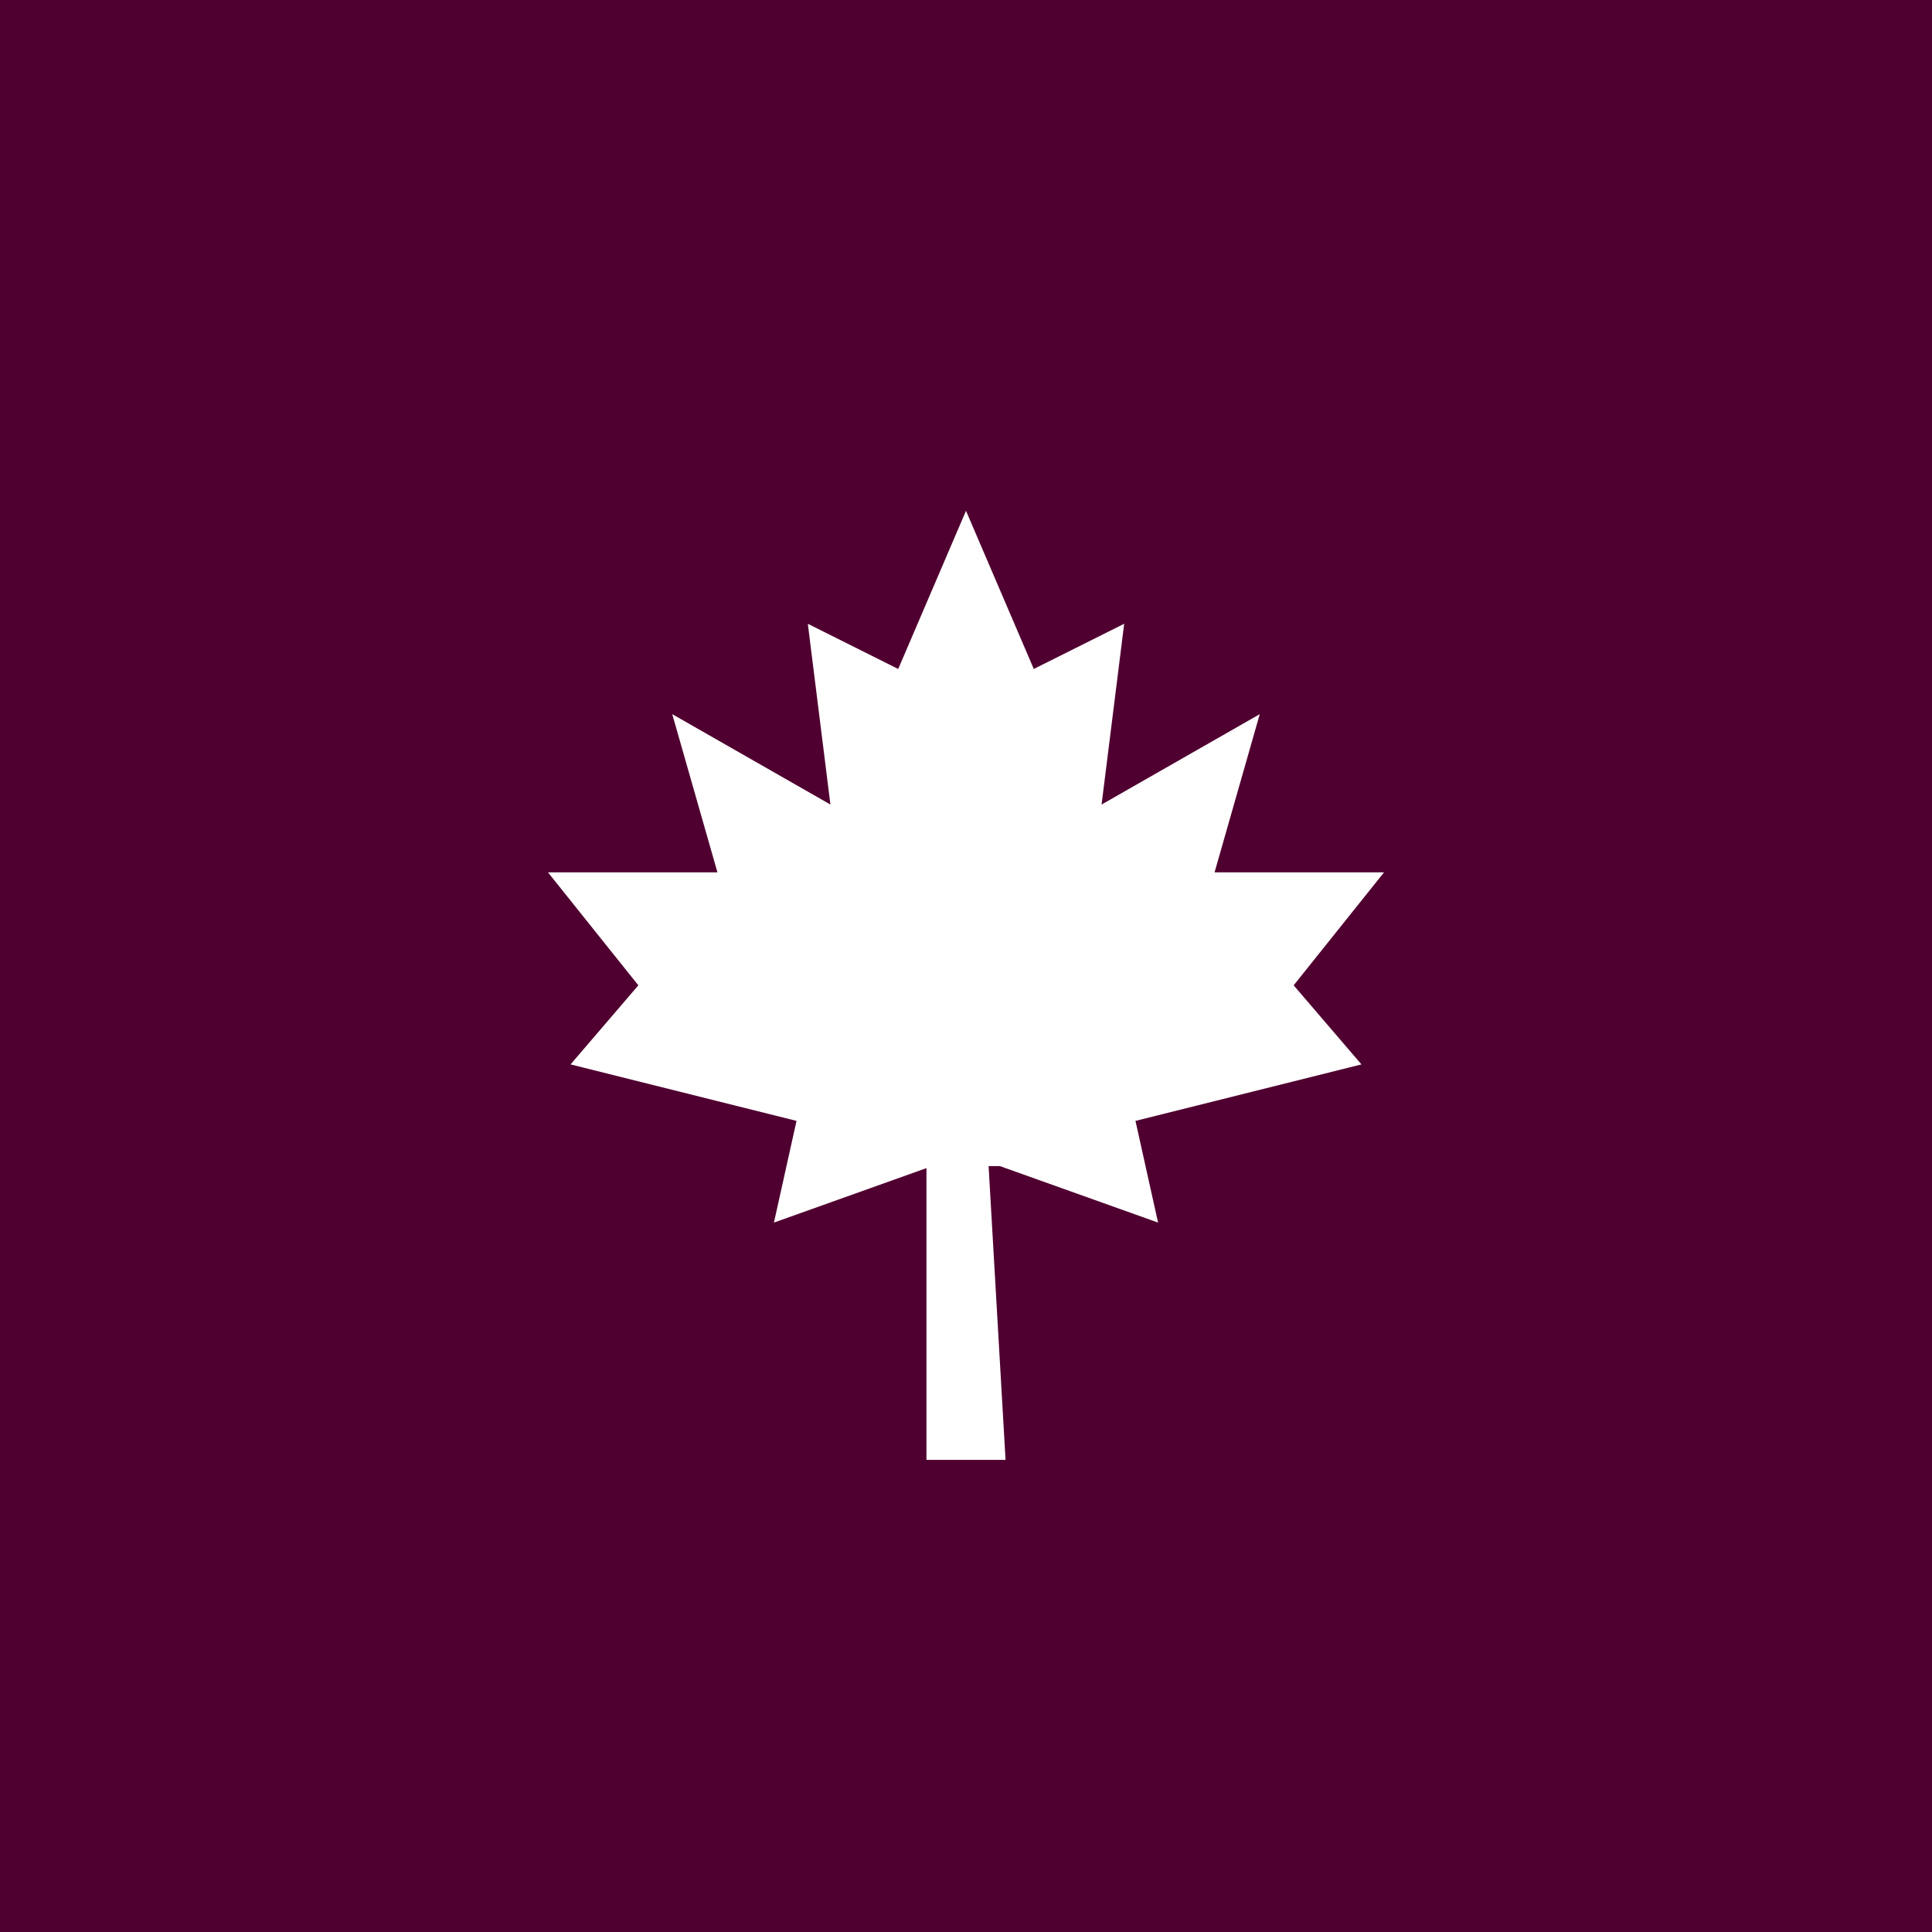
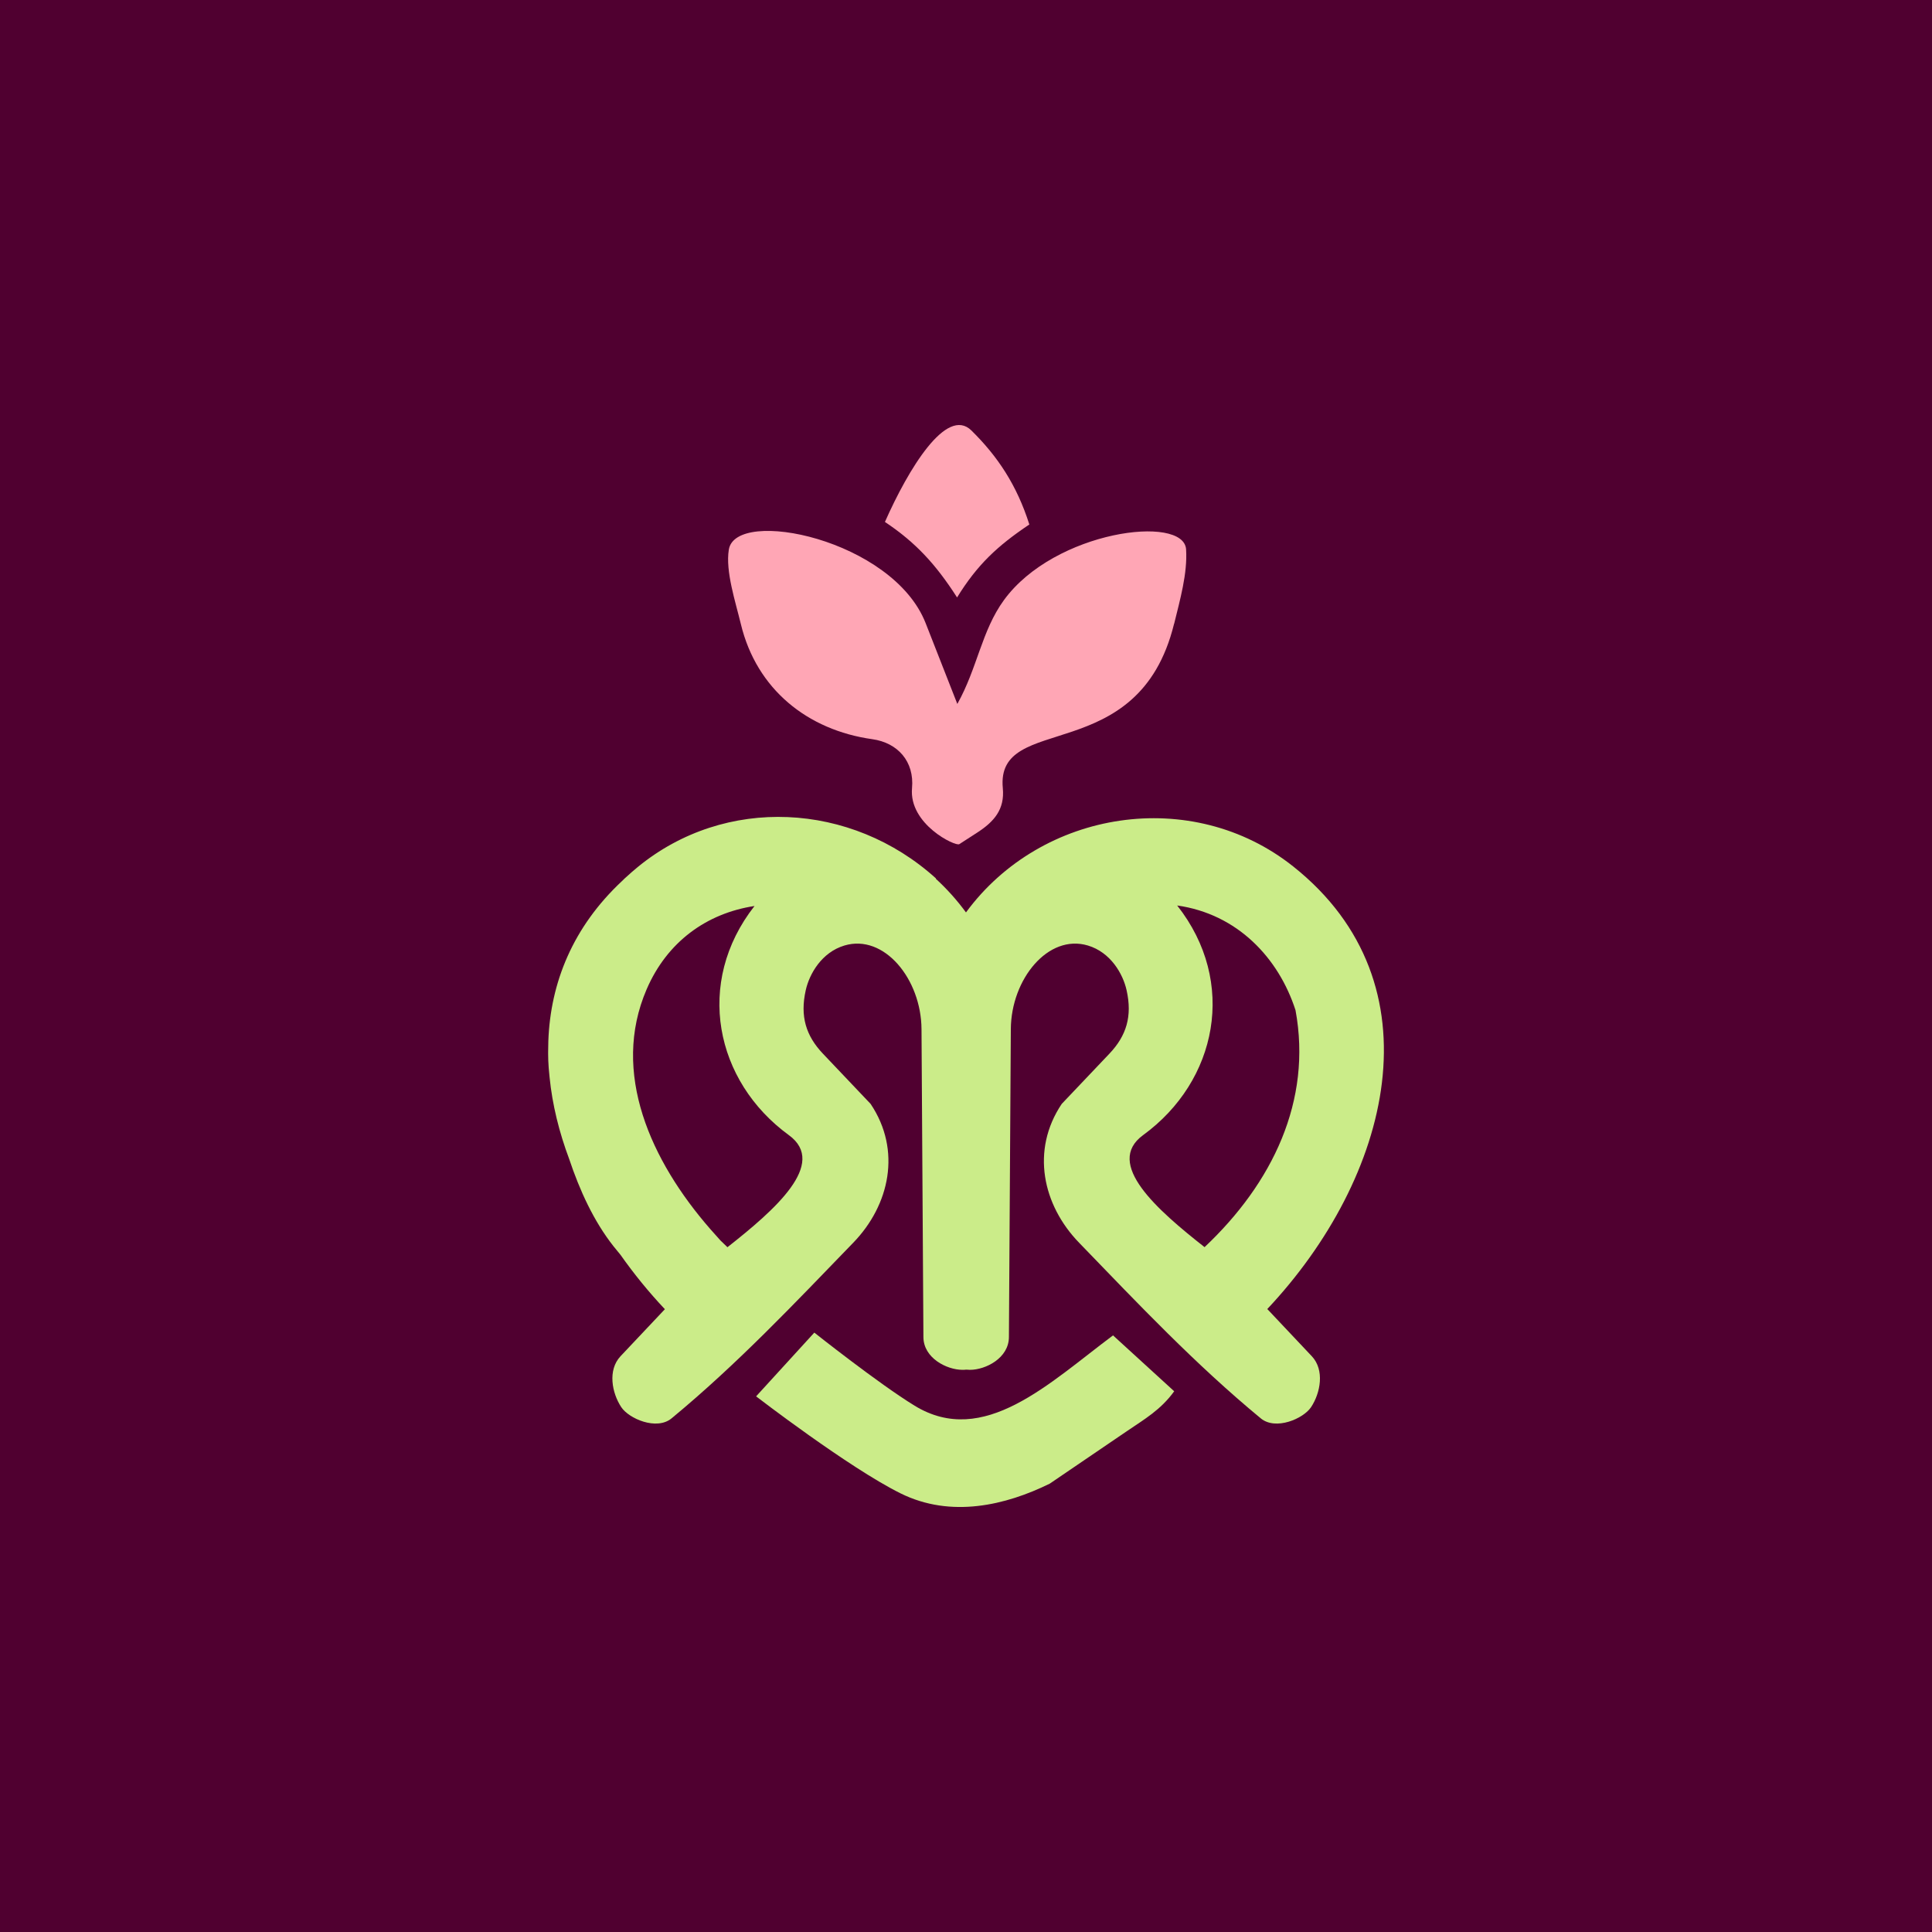
<svg xmlns="http://www.w3.org/2000/svg" viewBox="0 0 100 100">
  <rect width="100" height="100" rx="0" fill="#500030" />
-   <g transform="translate(20.76 21.76) scale(0.5848)">
-     <path d="M50,8 L56,22 L64,18 L62,34 L76,26 L72,40 L87,40 L79,50 L85,57 L65,62 L67,71 L53,66 L52,66 L53.5,92 L46.5,92 L46.5,66 L47,66 L33,71 L35,62 L15,57 L21,50 L13,40 L28,40 L24,26 L38,34 L36,18 L44,22 Z" fill="#ffffff" />
+   <g transform="translate(-21.096 -78.130) scale(0.32928)">
+     <path fill="#cbec89" d="M239.02,447.19c-10.04,7.49-20.32,17.69-31.18,11.05-5.67-3.47-15.77-11.49-15.77-11.49l-9.15,10.02s14.53,11.19,22.69,15.24c7.95,3.95,16.58,1.87,23.47-1.52l12.11-8.24c2.71-1.85,5.32-3.33,7.45-6.28l-9.61-8.78Z" />
+     <path fill="#cbec89" d="M263.25,443.07c19.42-20.64,27.32-51.12,4.12-69.58-15.93-12.68-39.58-8.96-51.46,7.21-1.42-1.94-3.01-3.71-4.74-5.29l.03-.05c-13.34-12.07-33.16-13.05-46.88-1.8-.64.53-1.27,1.07-1.87,1.63-.05.05-.1.09-.16.14-.15.14-.3.28-.44.43-7.73,7.22-11.26,15.98-11.59,25.16-.02.56-.03,1.12-.03,1.68,0,.11,0,.23,0,.34,0,.69.03,1.38.08,2.08,0,.12.02.25.03.37.03.42.07.84.12,1.26.43,4.27,1.49,8.58,3.08,12.82,1.65,4.93,3.85,9.75,6.96,13.7.36.46.74.91,1.11,1.36,2.1,2.98,4.43,5.85,6.97,8.54l-6.97,7.39c-2.05,2.18-1.36,5.77.11,8,1.2,1.82,5.56,3.71,7.91,1.77,10.34-8.54,19.25-17.99,28.57-27.62,5.7-5.89,7.62-14.51,2.72-21.81l-7.49-7.89c-2.69-2.83-3.62-5.9-2.71-9.97.57-2.58,2.51-5.97,6.09-7.04,6.24-1.86,12.06,5.29,12.11,13.14l.3,48.42c.02,3.29,3.66,5.13,6.12,5.14.19,0,.39,0,.6-.03.21.02.41.03.6.03,2.46,0,6.1-1.84,6.12-5.14l.3-48.42c.05-7.85,5.87-15,12.11-13.14,3.58,1.07,5.52,4.46,6.09,7.04.91,4.07-.02,7.14-2.71,9.97l-7.49,7.89c-4.9,7.31-2.98,15.92,2.72,21.81,9.31,9.63,18.23,19.08,28.57,27.62,2.35,1.94,6.71.05,7.91-1.77,1.47-2.22,2.16-5.82.11-8l-6.97-7.39ZM178.41,433.32c-.37-.34-.72-.69-1.08-1.04-.53-.59-1.06-1.17-1.58-1.77-9.39-10.75-15.68-24.63-10.04-37.72,3.21-7.45,9.41-11.95,16.96-13.1-9.43,12.03-6.22,27.55,5.4,36.02,6.15,4.48-2.25,11.79-9.66,17.62ZM253.42,433.32c-7.41-5.83-15.81-13.14-9.66-17.62,11.64-8.48,14.84-24.05,5.35-36.09,9.46,1.34,15.94,8.23,18.6,16.46,2.63,14.24-3.63,27.19-14.29,37.24Z" />
+     <path fill="#ffa6b5" d="M248.62,335.33c-5.59,22.79-28.07,13.76-26.92,25.83.32,3.35-1.36,5.28-4.1,7.04l-2.74,1.77c-.6.39-7.95-3.13-7.43-8.81.38-4.18-2.24-7.13-6.24-7.69-10.2-1.43-18.19-7.86-20.66-18.07-.85-3.53-2.45-8.33-1.9-11.72,1.07-6.7,25.78-1.62,30.94,11.55l4.98,12.7c3.18-5.69,3.8-11.48,7.33-16.33,7.97-10.94,28.27-13.5,28.63-7.97.24,3.79-.97,7.98-1.88,11.71Z" />
+     <path fill="#ffa6b5" d="M225.87,319.72c-5.03,3.37-8.2,6.34-11.36,11.47-3.36-5.24-6.54-8.67-11.34-11.87,3.67-8.29,9.67-18.23,13.59-14.38,4.13,4.06,7.15,8.6,9.11,14.78Z" />
  </g>
</svg>
